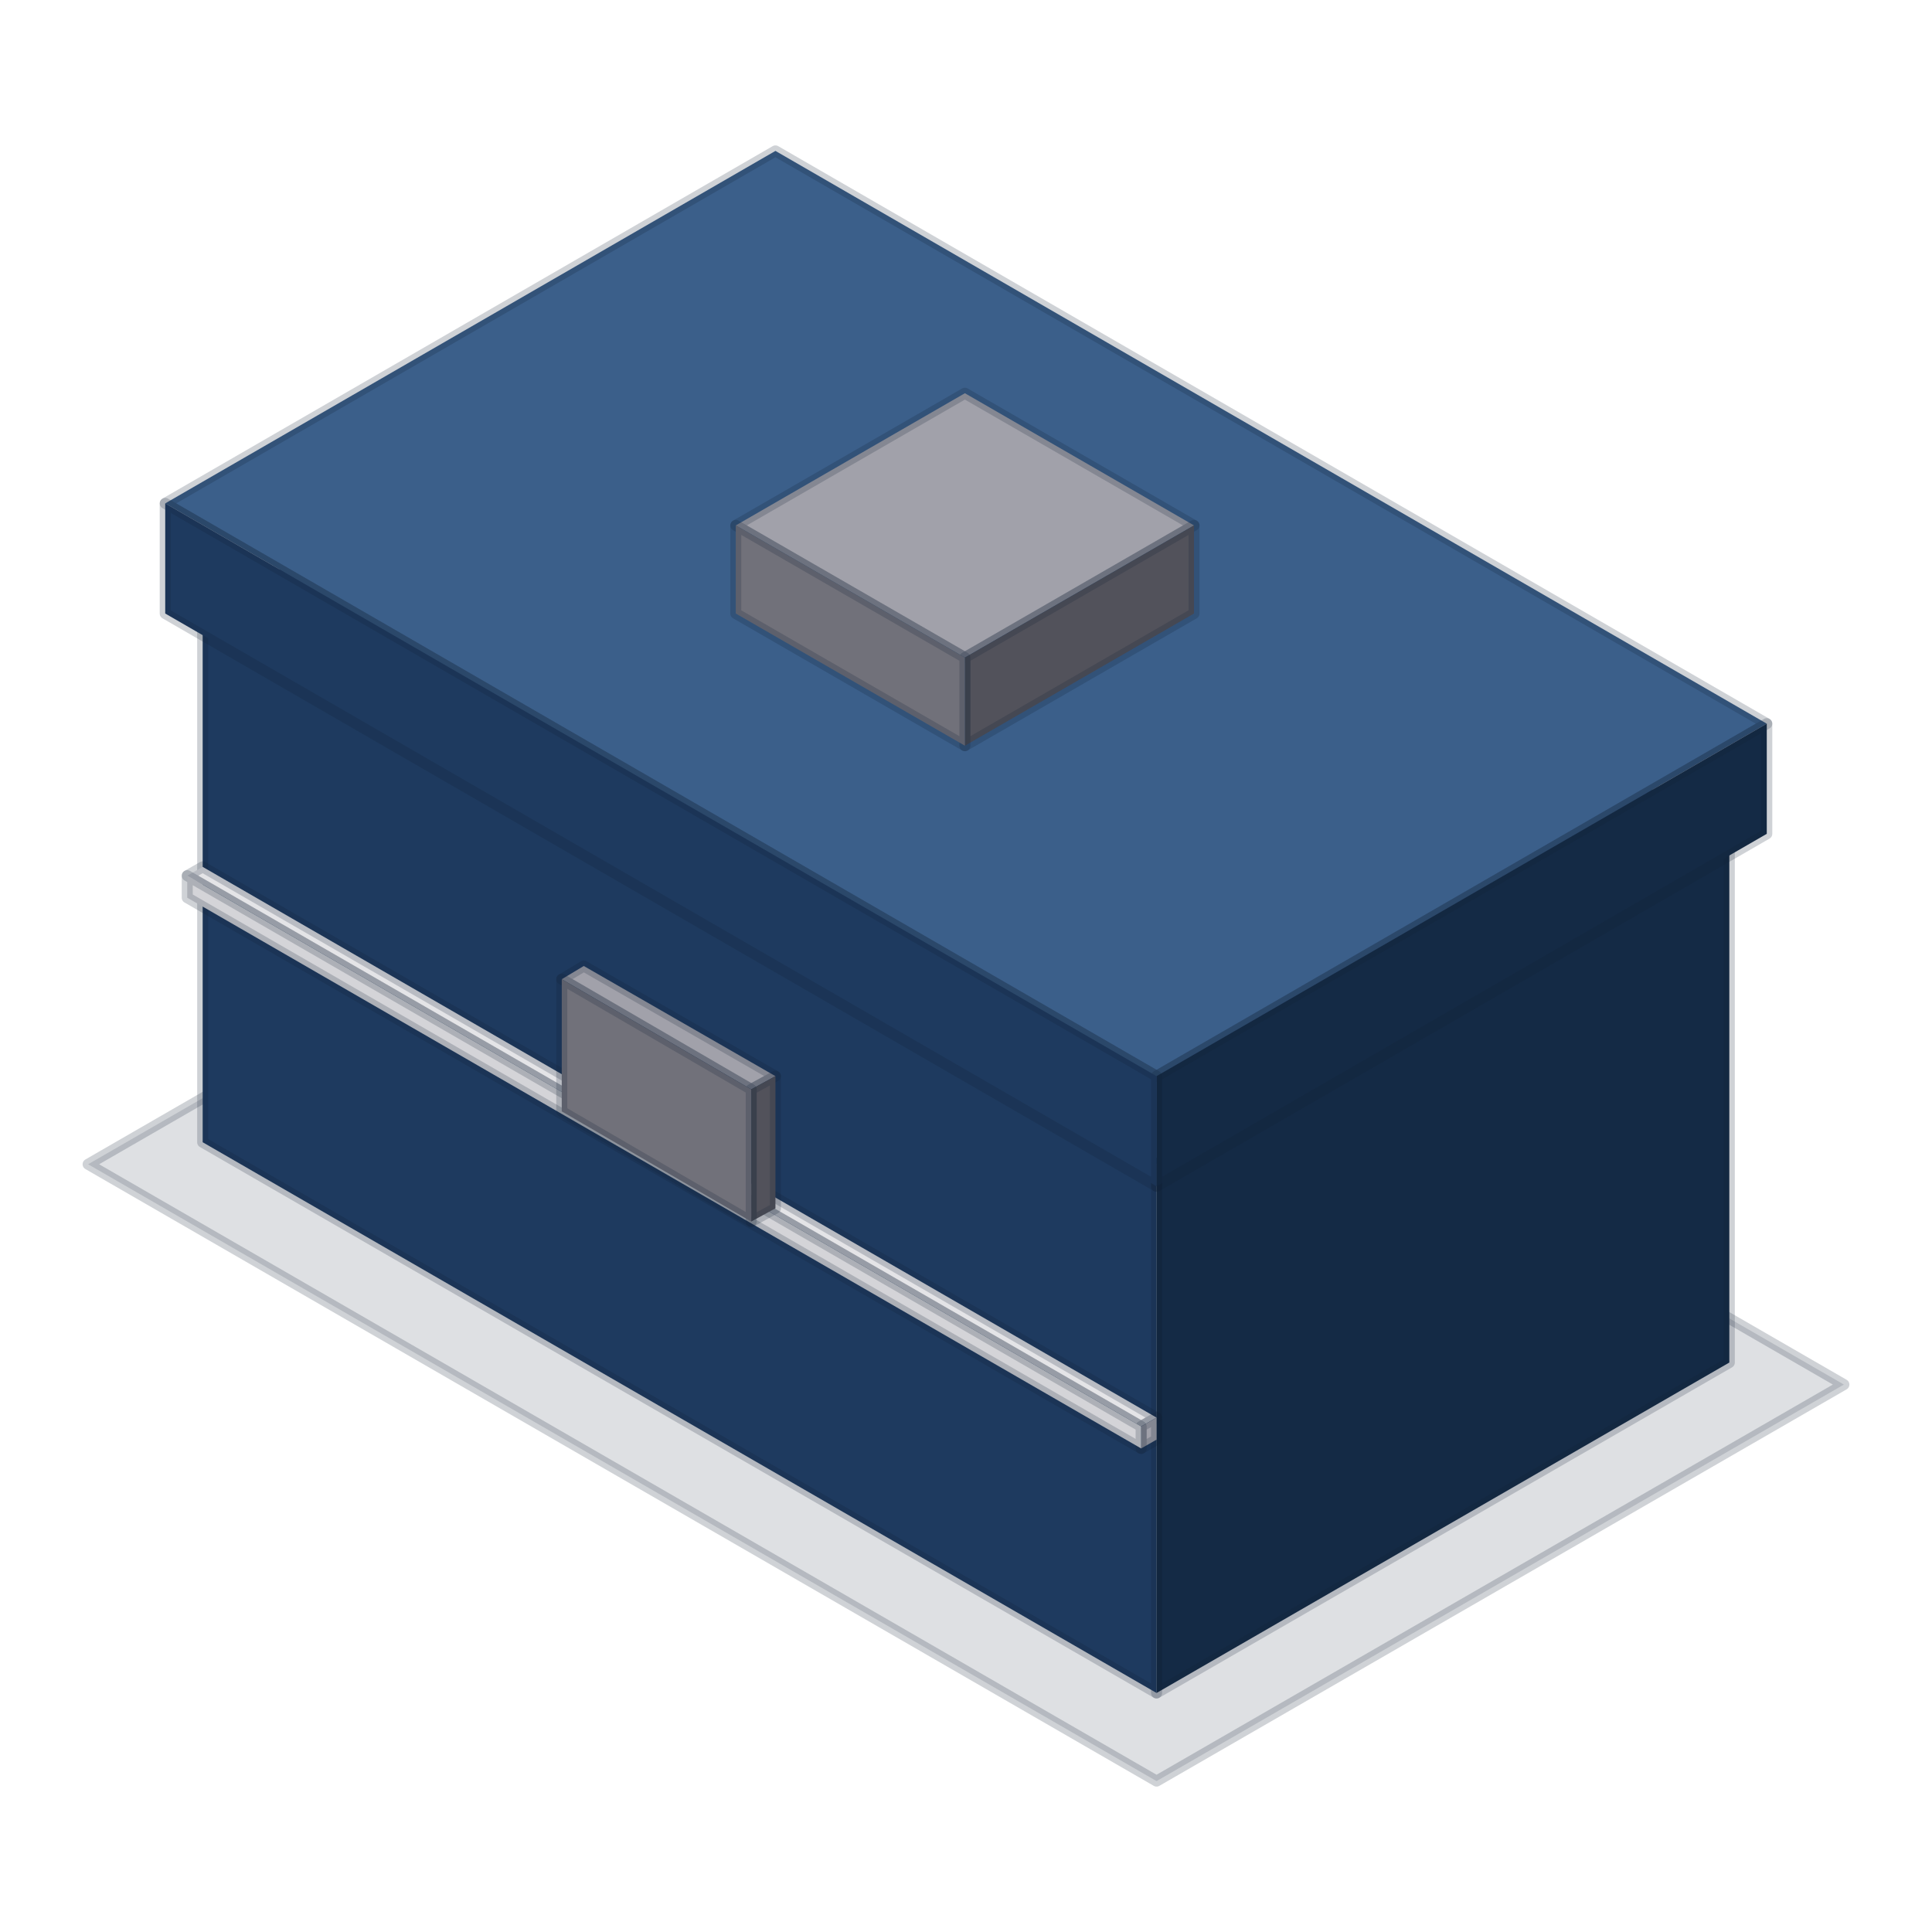
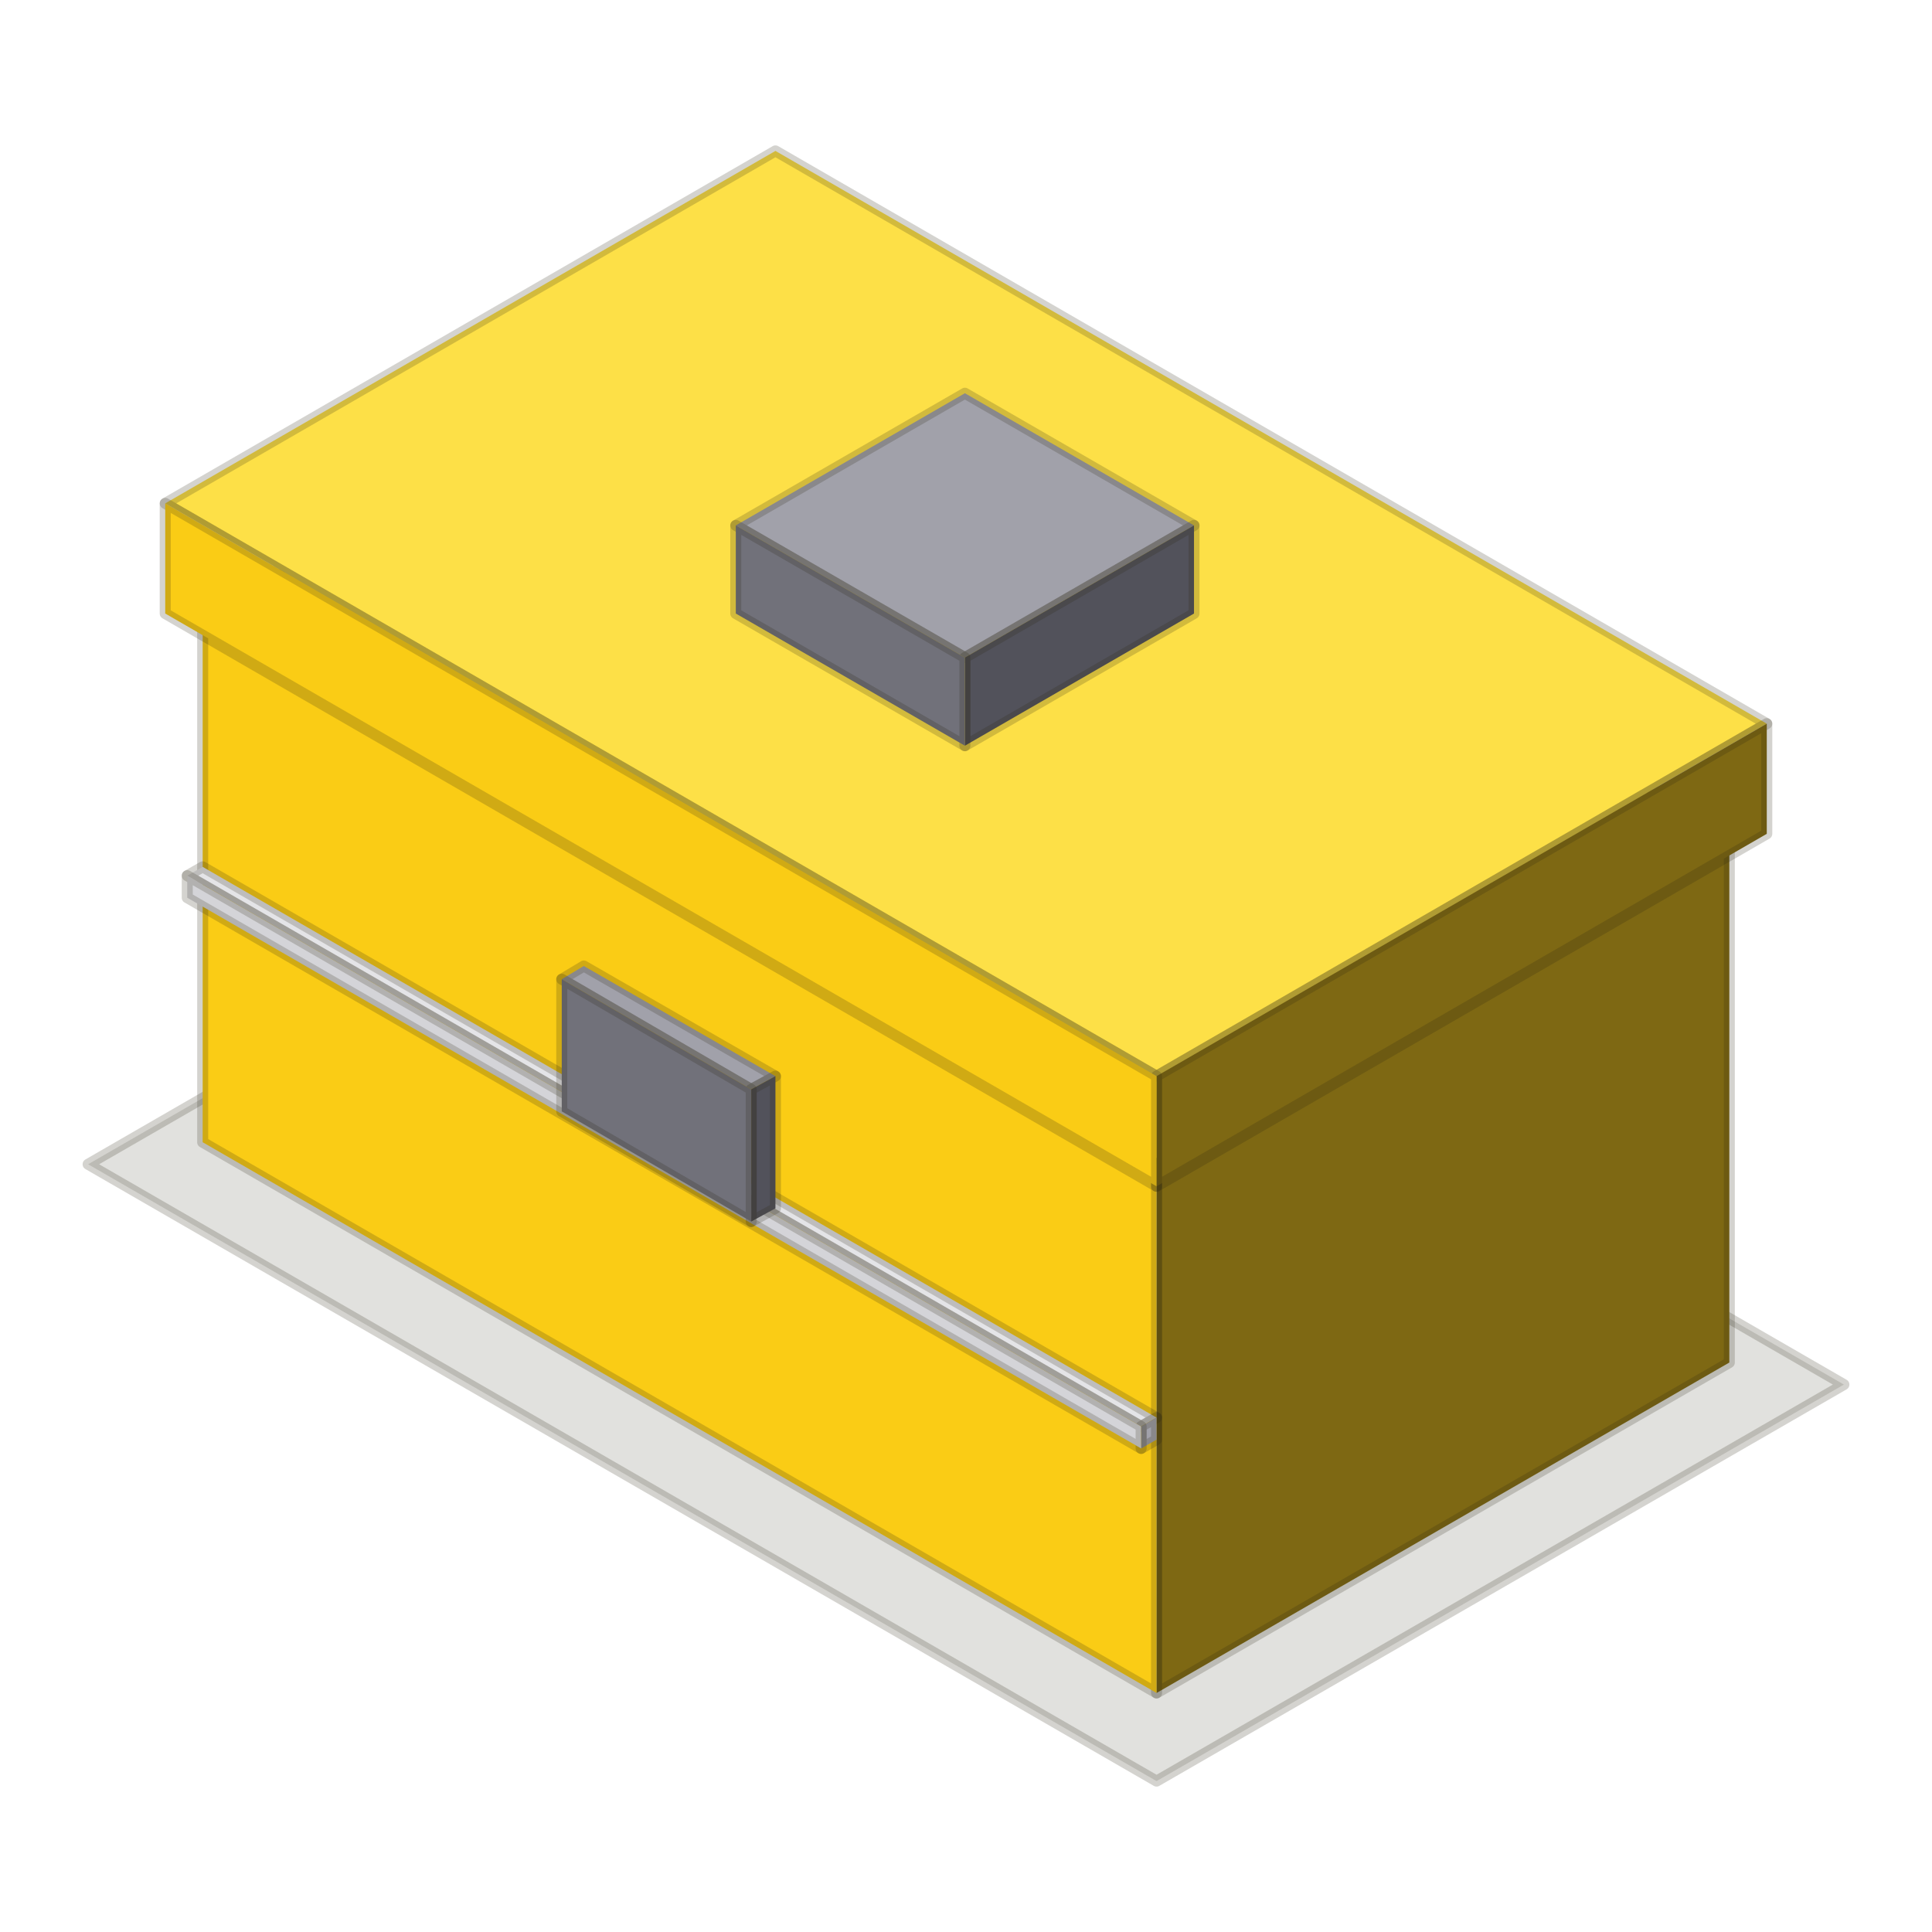
<svg xmlns="http://www.w3.org/2000/svg" width="240" height="240" viewBox="0 0 87.7 82.0" fill="none" aria-hidden="true">
-   <polygon points="35.2,32.0 83.7,60.0 52.5,78.0 4.0,50.0" fill="#0F1E33" fill-opacity="0.14" stroke="#0F1E33" stroke-opacity="0.2" stroke-width="0.5" stroke-linejoin="round" />
-   <polygon points="35.2,10.0 78.5,35.0 52.5,50.0 9.2,25.0" fill="#3B5F8A" stroke="#0F1E33" stroke-opacity="0.2" stroke-width="0.5" stroke-linejoin="round" />
-   <polygon points="78.5,59.0 52.5,74.0 52.5,50.0 78.5,35.0" fill="#142A45" stroke="#0F1E33" stroke-opacity="0.2" stroke-width="0.5" stroke-linejoin="round" />
-   <polygon points="9.2,49.0 52.5,74.0 52.5,50.0 9.2,25.0" fill="#1E3A5F" stroke="#0F1E33" stroke-opacity="0.2" stroke-width="0.5" stroke-linejoin="round" />
-   <polygon points="9.2,36.5 52.5,61.5 51.8,61.9 8.5,36.9" fill="#E4E4E7" stroke="#0F1E33" stroke-opacity="0.2" stroke-width="0.5" stroke-linejoin="round" />
-   <polygon points="52.5,62.5 51.8,62.9 51.8,61.9 52.5,61.5" fill="#A1A1AA" stroke="#0F1E33" stroke-opacity="0.2" stroke-width="0.5" stroke-linejoin="round" />
-   <polygon points="8.5,37.9 51.8,62.9 51.8,61.9 8.5,36.9" fill="#D4D4D8" stroke="#0F1E33" stroke-opacity="0.2" stroke-width="0.5" stroke-linejoin="round" />
-   <polygon points="26.5,41.0 35.2,46.0 34.1,46.6 25.5,41.6" fill="#A1A1AA" stroke="#0F1E33" stroke-opacity="0.2" stroke-width="0.5" stroke-linejoin="round" />
-   <polygon points="35.2,52.0 34.1,52.6 34.1,46.6 35.2,46.0" fill="#52525B" stroke="#0F1E33" stroke-opacity="0.2" stroke-width="0.5" stroke-linejoin="round" />
-   <polygon points="25.5,47.6 34.1,52.6 34.1,46.6 25.5,41.6" fill="#71717A" stroke="#0F1E33" stroke-opacity="0.2" stroke-width="0.5" stroke-linejoin="round" />
-   <polygon points="35.2,4.0 80.2,30.0 52.5,46.0 7.5,20.0" fill="#3B5F8A" stroke="#0F1E33" stroke-opacity="0.2" stroke-width="0.5" stroke-linejoin="round" />
-   <polygon points="80.2,35.0 52.5,51.0 52.5,46.0 80.2,30.0" fill="#142A45" stroke="#0F1E33" stroke-opacity="0.2" stroke-width="0.5" stroke-linejoin="round" />
-   <polygon points="7.5,25.0 52.5,51.0 52.5,46.0 7.5,20.0" fill="#1E3A5F" stroke="#0F1E33" stroke-opacity="0.2" stroke-width="0.5" stroke-linejoin="round" />
-   <polygon points="43.8,15.0 54.2,21.0 43.8,27.0 33.4,21.0" fill="#A1A1AA" stroke="#0F1E33" stroke-opacity="0.2" stroke-width="0.5" stroke-linejoin="round" />
-   <polygon points="54.2,25.0 43.8,31.0 43.8,27.0 54.2,21.0" fill="#52525B" stroke="#0F1E33" stroke-opacity="0.2" stroke-width="0.5" stroke-linejoin="round" />
-   <polygon points="33.4,25.0 43.8,31.0 43.8,27.0 33.4,21.0" fill="#71717A" stroke="#0F1E33" stroke-opacity="0.2" stroke-width="0.5" stroke-linejoin="round" />
+   <polygon points="35.2,32.0 83.7,60.0 52.5,78.0 4.0,50.0" fill="#282411" fill-opacity="0.14" stroke="#282411" stroke-opacity="0.2" stroke-width="0.5" stroke-linejoin="round" />
+   <polygon points="35.2,10.0 78.5,35.0 52.5,50.0 9.2,25.0" fill="#FDE047" stroke="#282411" stroke-opacity="0.2" stroke-width="0.5" stroke-linejoin="round" />
+   <polygon points="78.5,59.0 52.5,74.0 52.5,50.0 78.5,35.0" fill="#7E6813" stroke="#282411" stroke-opacity="0.2" stroke-width="0.5" stroke-linejoin="round" />
+   <polygon points="9.2,49.0 52.5,74.0 52.5,50.0 9.2,25.0" fill="#FACC15" stroke="#282411" stroke-opacity="0.2" stroke-width="0.5" stroke-linejoin="round" />
+   <polygon points="9.2,36.5 52.5,61.5 51.8,61.9 8.5,36.9" fill="#E4E4E7" stroke="#282411" stroke-opacity="0.2" stroke-width="0.5" stroke-linejoin="round" />
+   <polygon points="52.5,62.5 51.8,62.9 51.8,61.9 52.5,61.5" fill="#A1A1AA" stroke="#282411" stroke-opacity="0.2" stroke-width="0.5" stroke-linejoin="round" />
+   <polygon points="8.5,37.9 51.8,62.9 51.8,61.9 8.5,36.9" fill="#D4D4D8" stroke="#282411" stroke-opacity="0.2" stroke-width="0.5" stroke-linejoin="round" />
+   <polygon points="26.5,41.0 35.2,46.0 34.1,46.6 25.5,41.6" fill="#A1A1AA" stroke="#282411" stroke-opacity="0.2" stroke-width="0.5" stroke-linejoin="round" />
+   <polygon points="35.2,52.0 34.1,52.6 34.1,46.6 35.2,46.0" fill="#52525B" stroke="#282411" stroke-opacity="0.2" stroke-width="0.5" stroke-linejoin="round" />
+   <polygon points="25.5,47.6 34.1,52.6 34.1,46.6 25.5,41.6" fill="#71717A" stroke="#282411" stroke-opacity="0.2" stroke-width="0.5" stroke-linejoin="round" />
+   <polygon points="35.2,4.0 80.2,30.0 52.5,46.0 7.5,20.0" fill="#FDE047" stroke="#282411" stroke-opacity="0.2" stroke-width="0.5" stroke-linejoin="round" />
+   <polygon points="80.2,35.0 52.5,51.0 52.5,46.0 80.2,30.0" fill="#7E6813" stroke="#282411" stroke-opacity="0.2" stroke-width="0.5" stroke-linejoin="round" />
+   <polygon points="7.5,25.0 52.5,51.0 52.5,46.0 7.5,20.0" fill="#FACC15" stroke="#282411" stroke-opacity="0.2" stroke-width="0.5" stroke-linejoin="round" />
+   <polygon points="43.8,15.0 54.2,21.0 43.8,27.0 33.4,21.0" fill="#A1A1AA" stroke="#282411" stroke-opacity="0.2" stroke-width="0.5" stroke-linejoin="round" />
+   <polygon points="54.2,25.0 43.8,31.0 43.8,27.0 54.2,21.0" fill="#52525B" stroke="#282411" stroke-opacity="0.2" stroke-width="0.5" stroke-linejoin="round" />
+   <polygon points="33.4,25.0 43.8,31.0 43.8,27.0 33.4,21.0" fill="#71717A" stroke="#282411" stroke-opacity="0.2" stroke-width="0.5" stroke-linejoin="round" />
</svg>
